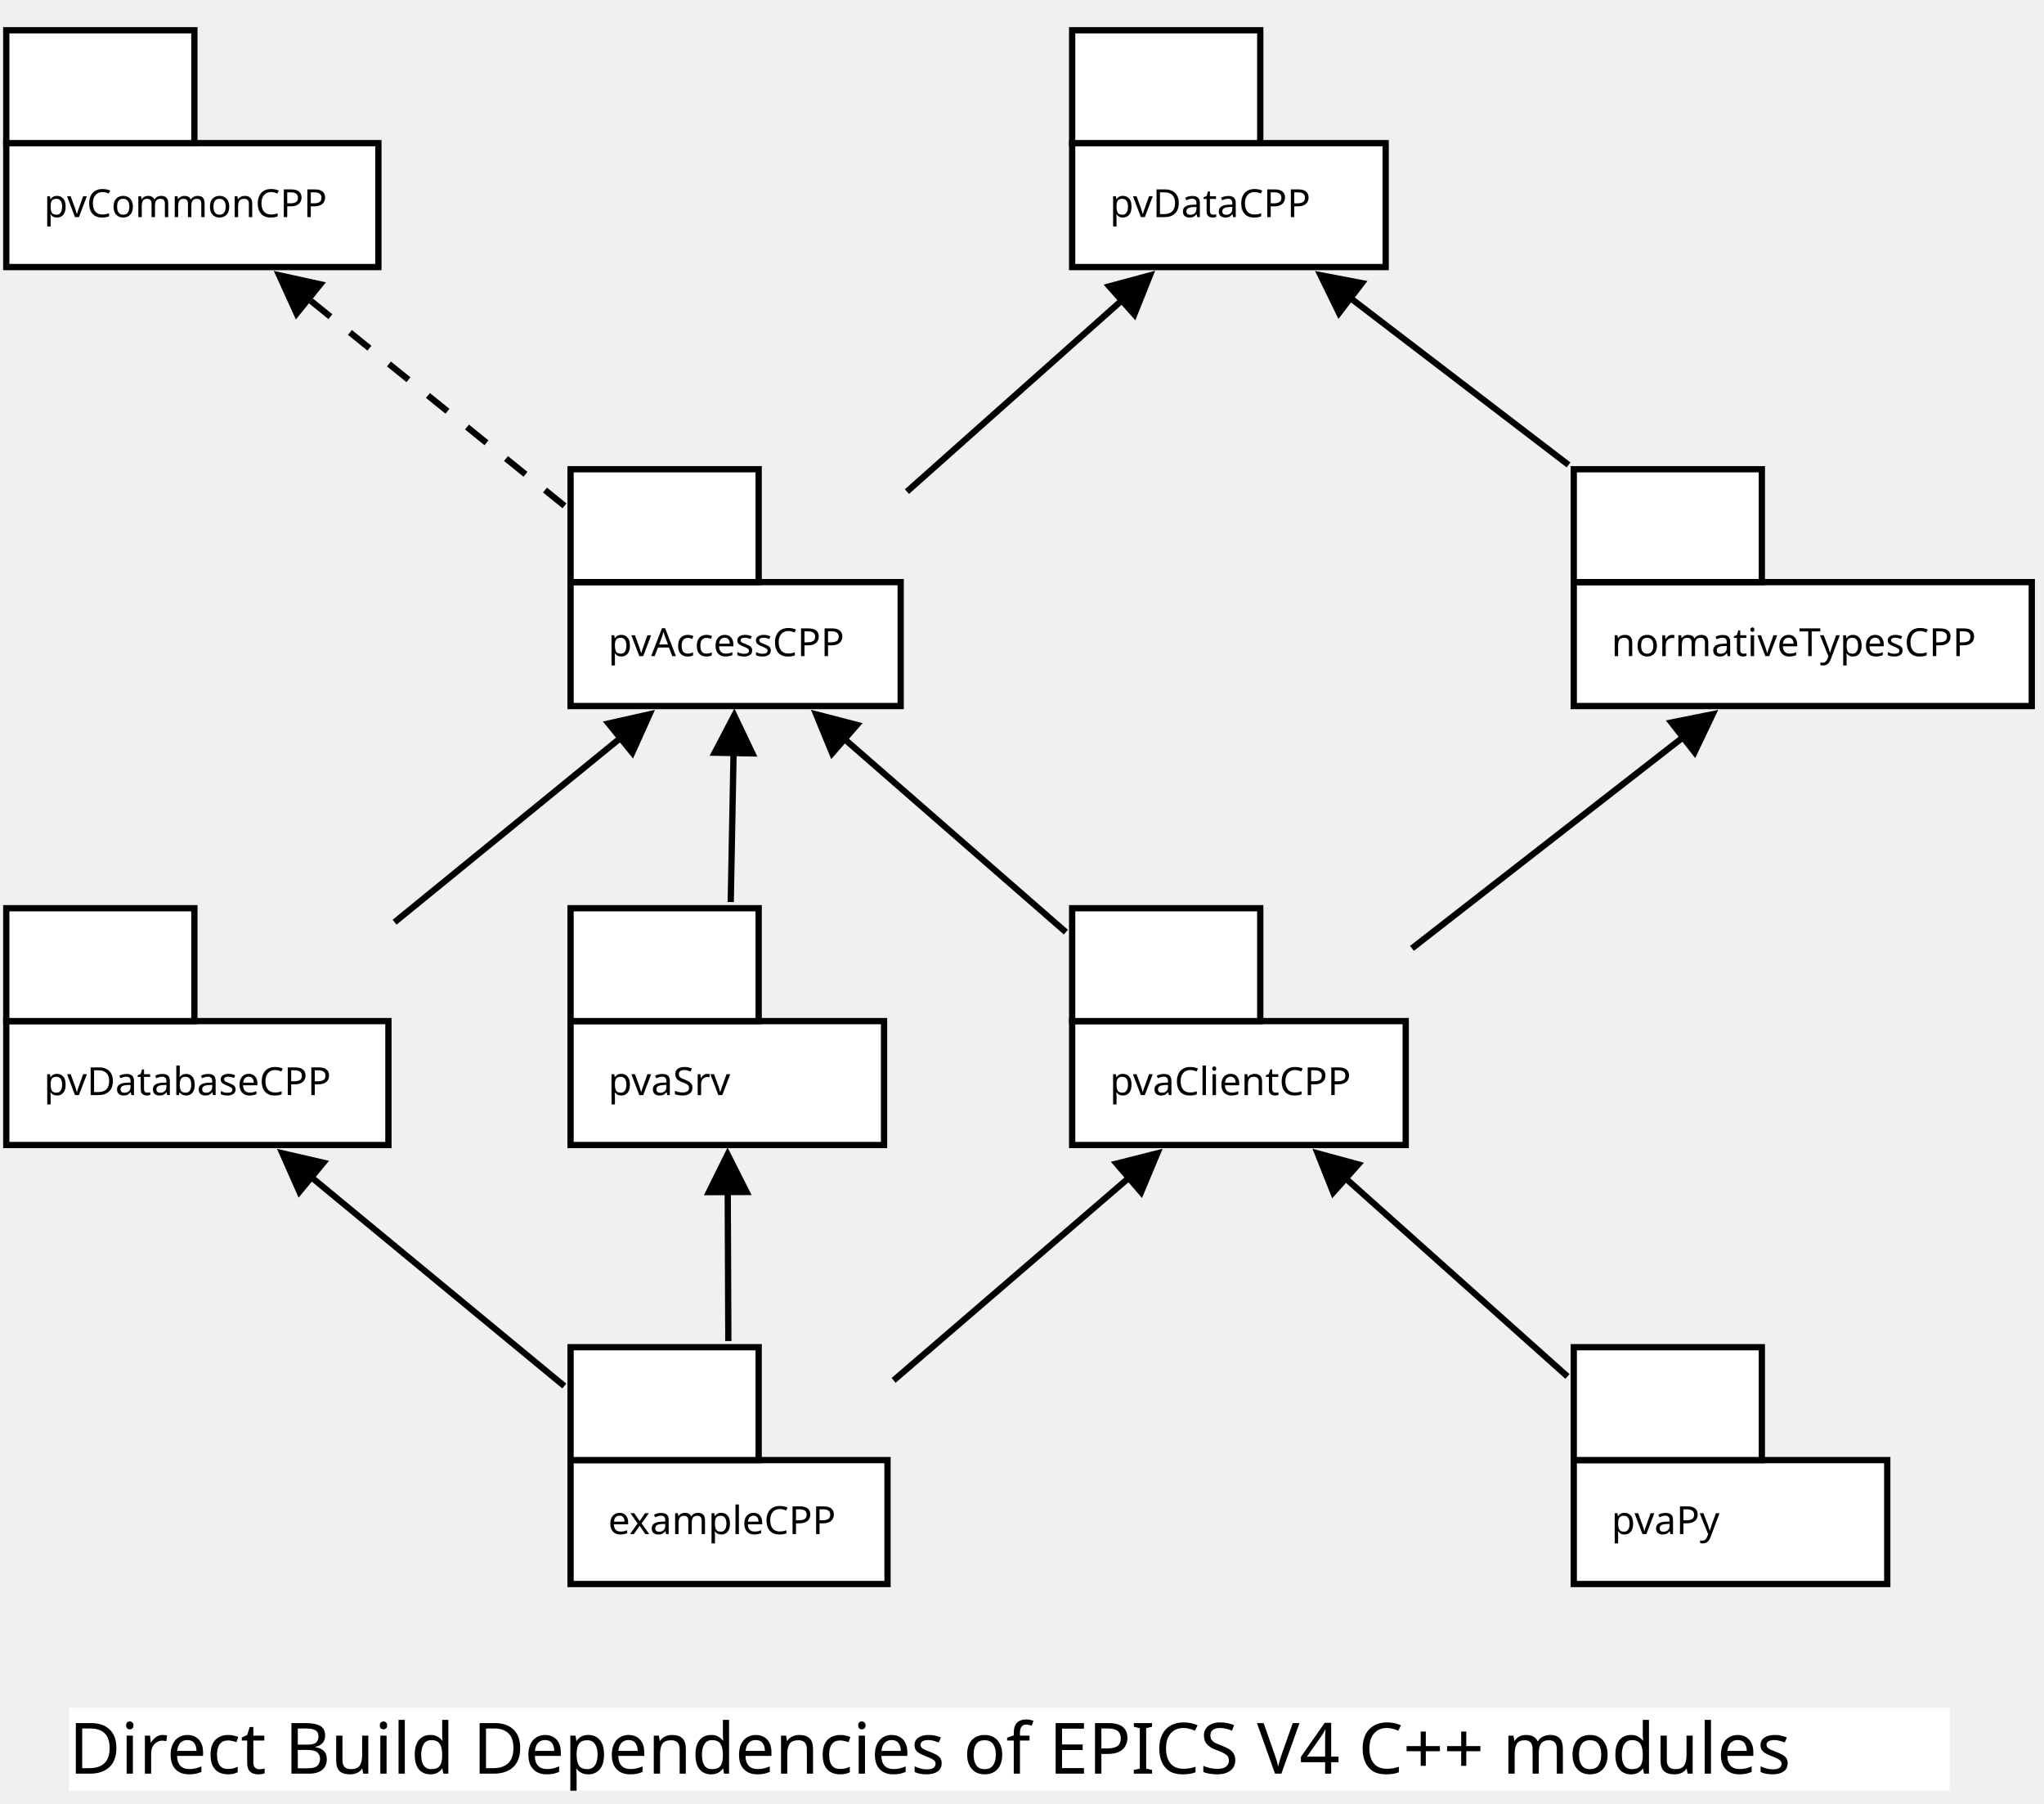
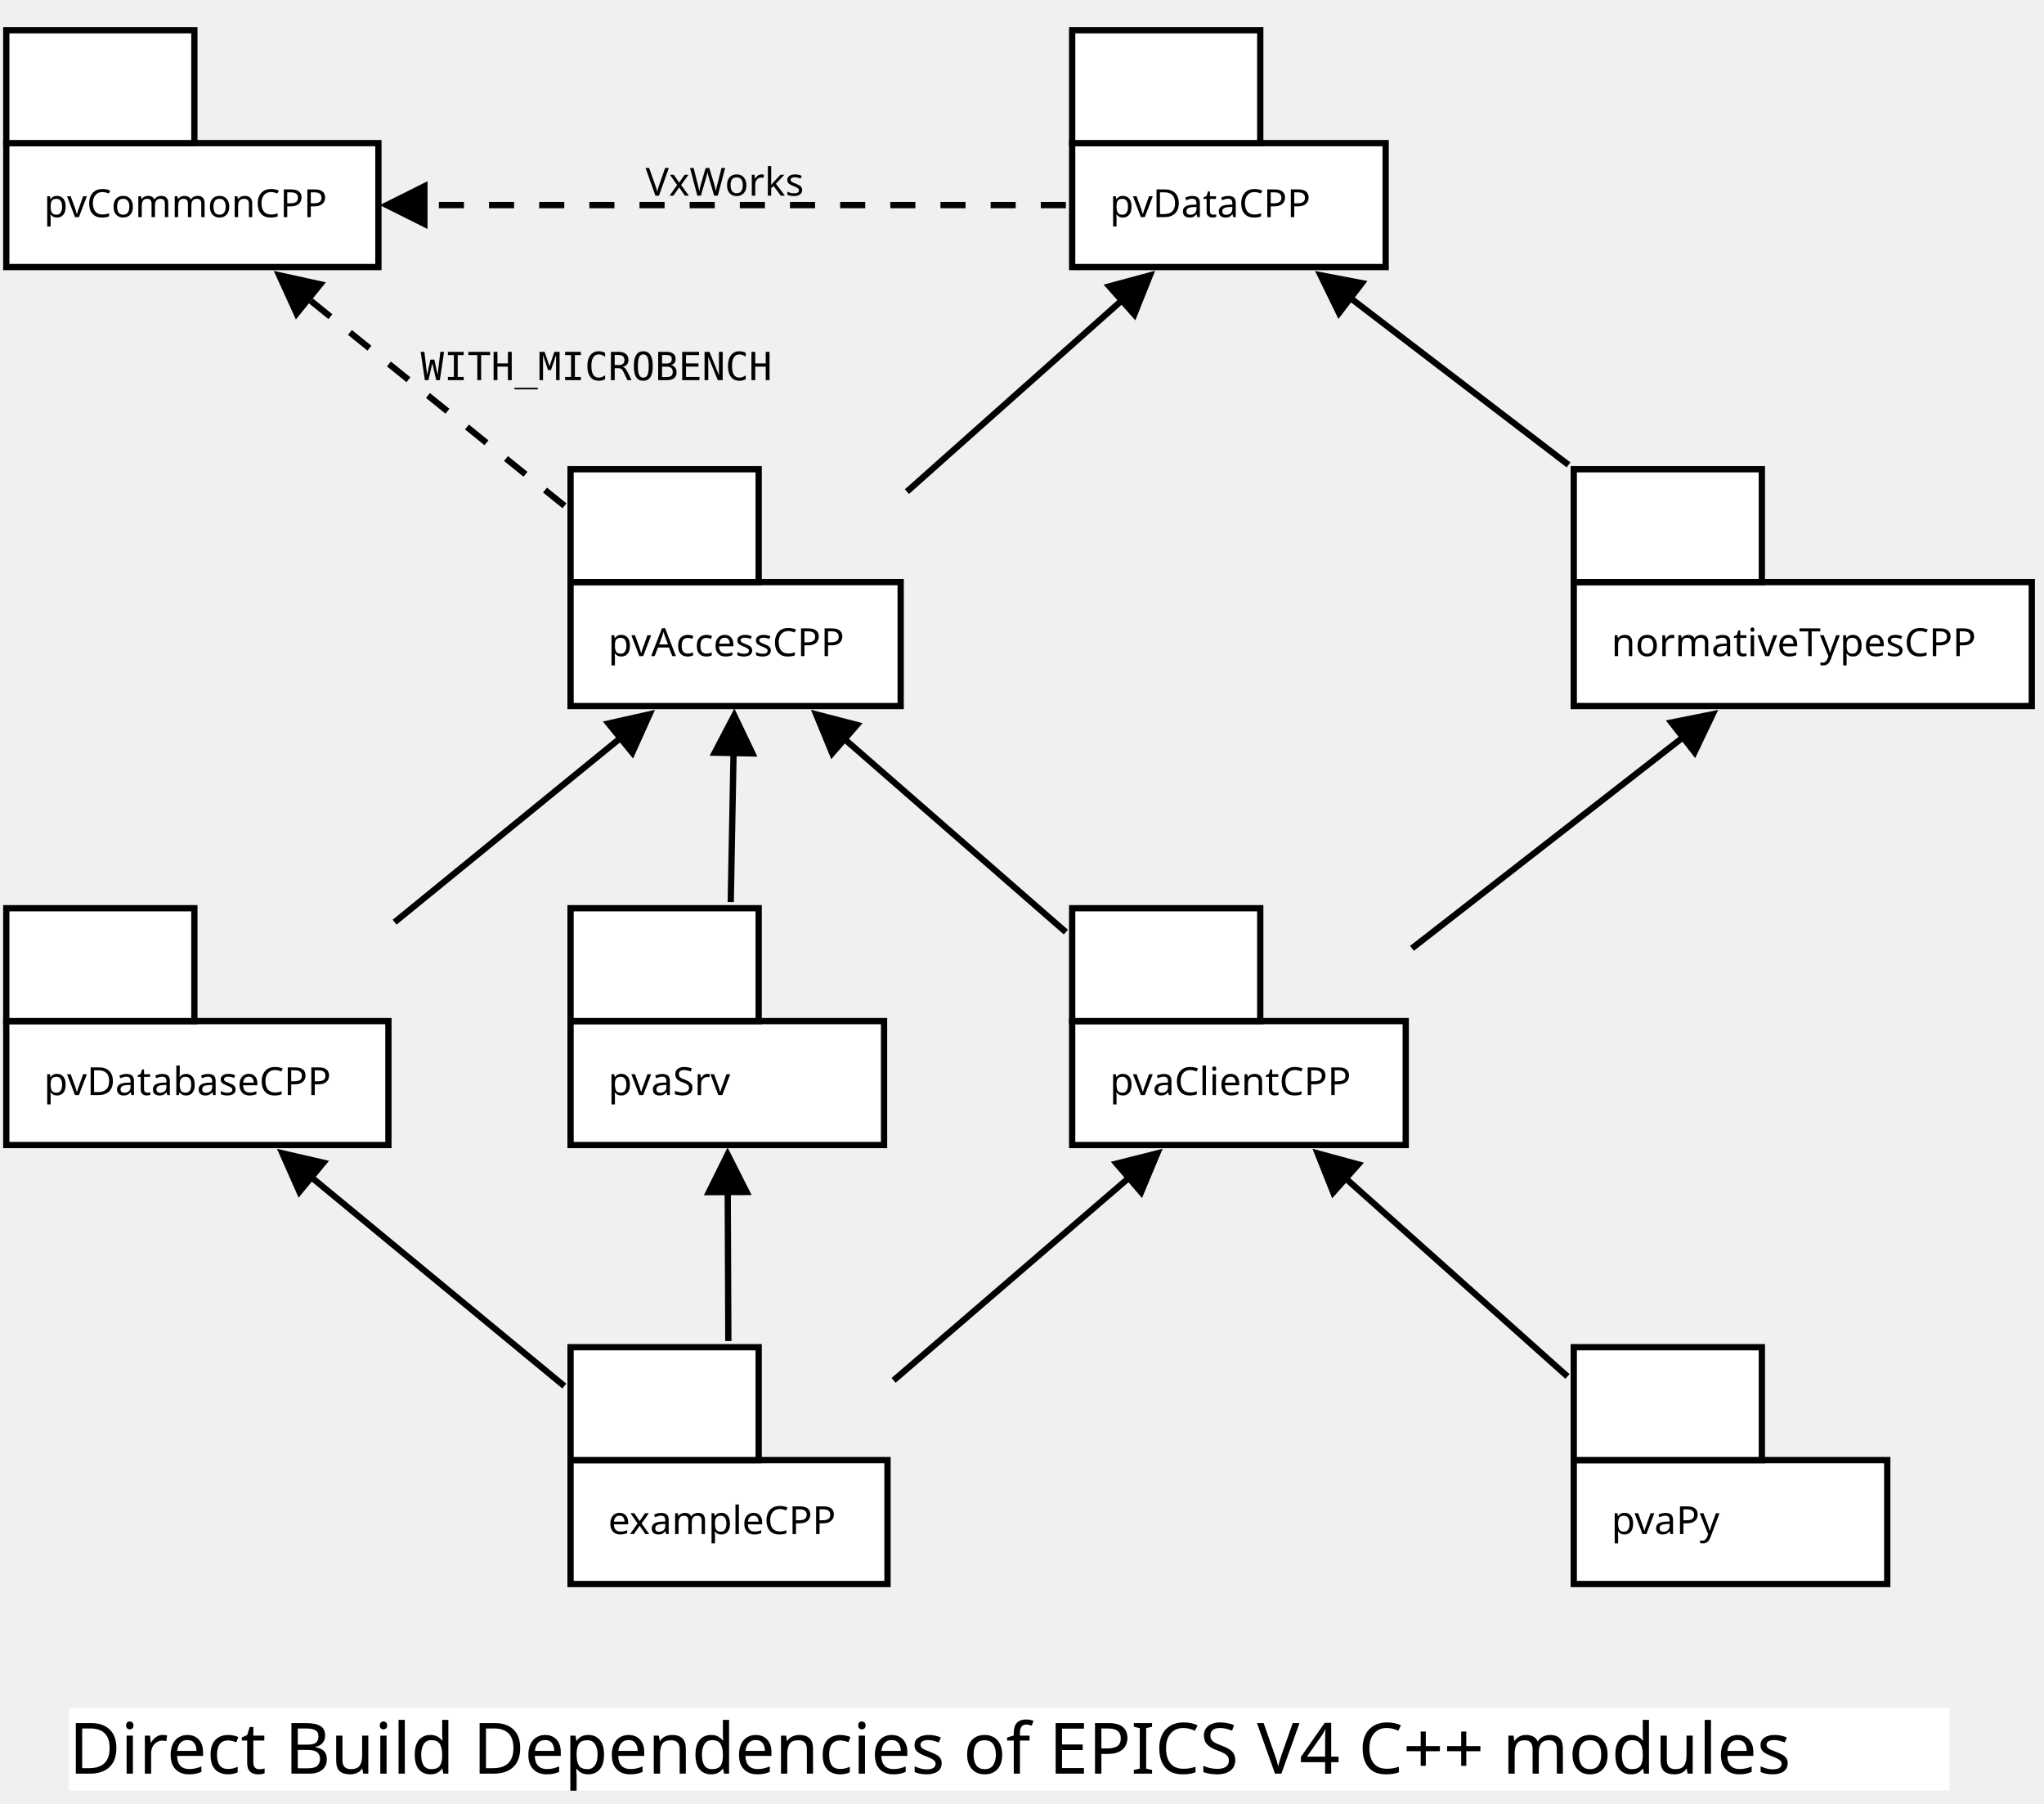
<svg xmlns="http://www.w3.org/2000/svg" width="17cm" height="15cm" viewBox="9 10 326 282">
  <g>
    <rect style="fill: #ffffff" x="10" y="30" width="59.35" height="19.761" />
    <rect style="fill: none; fill-opacity:0; stroke-width: 1; stroke: #000000" x="10" y="30" width="59.35" height="19.761" />
    <rect style="fill: #ffffff" x="10" y="12" width="30" height="18" />
    <rect style="fill: none; fill-opacity:0; stroke-width: 1; stroke: #000000" x="10" y="12" width="30" height="18" />
    <text style="fill: #000000;text-anchor:start;font-size:6.209;font-family:sanserif;font-style:normal;font-weight:normal" x="16" y="41.8">
      <tspan x="16" y="41.8">pvCommonCPP</tspan>
    </text>
  </g>
  <g>
    <rect style="fill: #ffffff" x="180" y="30" width="50" height="19.761" />
    <rect style="fill: none; fill-opacity:0; stroke-width: 1; stroke: #000000" x="180" y="30" width="50" height="19.761" />
    <rect style="fill: #ffffff" x="180" y="12" width="30" height="18" />
    <rect style="fill: none; fill-opacity:0; stroke-width: 1; stroke: #000000" x="180" y="12" width="30" height="18" />
    <text style="fill: #000000;text-anchor:start;font-size:6.209;font-family:sanserif;font-style:normal;font-weight:normal" x="186" y="41.8">
      <tspan x="186" y="41.8">pvDataCPP</tspan>
    </text>
  </g>
  <g>
    <rect style="fill: #ffffff" x="100" y="100" width="52.65" height="19.761" />
    <rect style="fill: none; fill-opacity:0; stroke-width: 1; stroke: #000000" x="100" y="100" width="52.65" height="19.761" />
    <rect style="fill: #ffffff" x="100" y="82" width="30" height="18" />
    <rect style="fill: none; fill-opacity:0; stroke-width: 1; stroke: #000000" x="100" y="82" width="30" height="18" />
    <text style="fill: #000000;text-anchor:start;font-size:6.209;font-family:sanserif;font-style:normal;font-weight:normal" x="106" y="111.8">
      <tspan x="106" y="111.8">pvAccessCPP</tspan>
    </text>
  </g>
  <g>
    <rect style="fill: #ffffff" x="260" y="100" width="73.05" height="19.761" />
    <rect style="fill: none; fill-opacity:0; stroke-width: 1; stroke: #000000" x="260" y="100" width="73.05" height="19.761" />
    <rect style="fill: #ffffff" x="260" y="82" width="30" height="18" />
    <rect style="fill: none; fill-opacity:0; stroke-width: 1; stroke: #000000" x="260" y="82" width="30" height="18" />
    <text style="fill: #000000;text-anchor:start;font-size:6.209;font-family:sanserif;font-style:normal;font-weight:normal" x="266" y="111.8">
      <tspan x="266" y="111.8">normativeTypesCPP</tspan>
    </text>
  </g>
  <g>
    <rect style="fill: #ffffff" x="180" y="170" width="53.2" height="19.761" />
    <rect style="fill: none; fill-opacity:0; stroke-width: 1; stroke: #000000" x="180" y="170" width="53.2" height="19.761" />
    <rect style="fill: #ffffff" x="180" y="152" width="30" height="18" />
    <rect style="fill: none; fill-opacity:0; stroke-width: 1; stroke: #000000" x="180" y="152" width="30" height="18" />
    <text style="fill: #000000;text-anchor:start;font-size:6.209;font-family:sanserif;font-style:normal;font-weight:normal" x="186" y="181.8">
      <tspan x="186" y="181.8">pvaClientCPP</tspan>
    </text>
  </g>
  <g>
    <rect style="fill: #ffffff" x="10" y="170" width="60.95" height="19.761" />
    <rect style="fill: none; fill-opacity:0; stroke-width: 1; stroke: #000000" x="10" y="170" width="60.95" height="19.761" />
    <rect style="fill: #ffffff" x="10" y="152" width="30" height="18" />
    <rect style="fill: none; fill-opacity:0; stroke-width: 1; stroke: #000000" x="10" y="152" width="30" height="18" />
    <text style="fill: #000000;text-anchor:start;font-size:6.209;font-family:sanserif;font-style:normal;font-weight:normal" x="16" y="181.8">
      <tspan x="16" y="181.8">pvDatabaseCPP</tspan>
    </text>
  </g>
  <g>
    <rect style="fill: #ffffff" x="100" y="170" width="50" height="19.761" />
    <rect style="fill: none; fill-opacity:0; stroke-width: 1; stroke: #000000" x="100" y="170" width="50" height="19.761" />
    <rect style="fill: #ffffff" x="100" y="152" width="30" height="18" />
    <rect style="fill: none; fill-opacity:0; stroke-width: 1; stroke: #000000" x="100" y="152" width="30" height="18" />
    <text style="fill: #000000;text-anchor:start;font-size:6.209;font-family:sanserif;font-style:normal;font-weight:normal" x="106" y="181.8">
      <tspan x="106" y="181.8">pvaSrv</tspan>
    </text>
  </g>
  <g>
    <rect style="fill: #ffffff" x="100" y="240" width="50.55" height="19.761" />
    <rect style="fill: none; fill-opacity:0; stroke-width: 1; stroke: #000000" x="100" y="240" width="50.55" height="19.761" />
    <rect style="fill: #ffffff" x="100" y="222" width="30" height="18" />
    <rect style="fill: none; fill-opacity:0; stroke-width: 1; stroke: #000000" x="100" y="222" width="30" height="18" />
    <text style="fill: #000000;text-anchor:start;font-size:6.209;font-family:sanserif;font-style:normal;font-weight:normal" x="106" y="251.8">
      <tspan x="106" y="251.8">exampleCPP</tspan>
    </text>
  </g>
  <g>
    <rect style="fill: #ffffff" x="260" y="240" width="50" height="19.761" />
    <rect style="fill: none; fill-opacity:0; stroke-width: 1; stroke: #000000" x="260" y="240" width="50" height="19.761" />
    <rect style="fill: #ffffff" x="260" y="222" width="30" height="18" />
    <rect style="fill: none; fill-opacity:0; stroke-width: 1; stroke: #000000" x="260" y="222" width="30" height="18" />
    <text style="fill: #000000;text-anchor:start;font-size:6.209;font-family:sanserif;font-style:normal;font-weight:normal" x="266" y="251.8">
      <tspan x="266" y="251.8">pvaPy</tspan>
    </text>
  </g>
  <g>
    <line style="fill: none; fill-opacity:0; stroke-width: 1; stroke: #000000" x1="259.164" y1="81.306" x2="224.386" y2="54.707" />
    <polygon style="fill: #000000" points="226.208,52.324 219.62,51.062 222.563,57.09 " />
    <polygon style="fill: none; fill-opacity:0; stroke-width: 1; stroke: #000000" points="226.208,52.324 219.62,51.062 222.563,57.09 " />
  </g>
  <g>
    <line style="fill: none; fill-opacity:0; stroke-width: 1; stroke: #000000" x1="153.648" y1="85.57" x2="187.918" y2="55.079" />
    <polygon style="fill: #000000" points="189.912,57.32 192.401,51.091 185.924,52.838 " />
    <polygon style="fill: none; fill-opacity:0; stroke-width: 1; stroke: #000000" points="189.912,57.32 192.401,51.091 185.924,52.838 " />
  </g>
  <g>
    <line style="fill: none; fill-opacity:0; stroke-width: 1; stroke-dasharray: 4; stroke: #000000" x1="99.035" y1="87.835" x2="58.196" y2="54.843" />
    <polygon style="fill: #000000" points="60.081,52.509 53.529,51.072 56.311,57.177 " />
    <polygon style="fill: none; fill-opacity:0; stroke-width: 1; stroke: #000000" points="60.081,52.509 53.529,51.072 56.311,57.177 " />
  </g>
  <g>
    <line style="fill: none; fill-opacity:0; stroke-width: 1; stroke: #000000" x1="71.935" y1="154.229" x2="107.947" y2="124.866" />
    <polygon style="fill: #000000" points="109.842,127.191 112.597,121.074 106.051,122.541 " />
    <polygon style="fill: none; fill-opacity:0; stroke-width: 1; stroke: #000000" points="109.842,127.191 112.597,121.074 106.051,122.541 " />
  </g>
  <g>
    <line style="fill: none; fill-opacity:0; stroke-width: 1; stroke: #000000" x1="178.996" y1="155.81" x2="143.698" y2="125.03" />
    <polygon style="fill: #000000" points="145.67,122.769 139.176,121.087 141.727,127.291 " />
    <polygon style="fill: none; fill-opacity:0; stroke-width: 1; stroke: #000000" points="145.67,122.769 139.176,121.087 141.727,127.291 " />
  </g>
  <g>
    <line style="fill: none; fill-opacity:0; stroke-width: 1; stroke: #000000" x1="234.197" y1="158.399" x2="277.422" y2="124.751" />
    <polygon style="fill: #000000" points="279.265,127.118 282.157,121.065 275.579,122.384 " />
    <polygon style="fill: none; fill-opacity:0; stroke-width: 1; stroke: #000000" points="279.265,127.118 282.157,121.065 275.579,122.384 " />
  </g>
  <g>
    <line style="fill: none; fill-opacity:0; stroke-width: 1; stroke: #000000" x1="125.546" y1="151.016" x2="125.996" y2="127.257" />
    <polygon style="fill: #000000" points="128.996,127.314 126.11,121.258 122.997,127.2 " />
    <polygon style="fill: none; fill-opacity:0; stroke-width: 1; stroke: #000000" points="128.996,127.314 126.11,121.258 122.997,127.2 " />
  </g>
  <g>
    <line style="fill: none; fill-opacity:0; stroke-width: 1; stroke: #000000" x1="125.162" y1="221.016" x2="125.068" y2="197.258" />
    <polygon style="fill: #000000" points="128.068,197.246 125.045,191.258 122.068,197.27 " />
    <polygon style="fill: none; fill-opacity:0; stroke-width: 1; stroke: #000000" points="128.068,197.246 125.045,191.258 122.068,197.27 " />
  </g>
  <g>
    <line style="fill: none; fill-opacity:0; stroke-width: 1; stroke: #000000" x1="99.003" y1="228.194" x2="58.665" y2="194.896" />
    <polygon style="fill: #000000" points="60.575,192.583 54.038,191.077 56.755,197.21 " />
    <polygon style="fill: none; fill-opacity:0; stroke-width: 1; stroke: #000000" points="60.575,192.583 54.038,191.077 56.755,197.21 " />
  </g>
  <g>
    <line style="fill: none; fill-opacity:0; stroke-width: 1; stroke: #000000" x1="151.523" y1="227.288" x2="189.036" y2="194.999" />
    <polygon style="fill: #000000" points="190.993,197.272 193.584,191.084 187.079,192.725 " />
    <polygon style="fill: none; fill-opacity:0; stroke-width: 1; stroke: #000000" points="190.993,197.272 193.584,191.084 187.079,192.725 " />
  </g>
  <g>
    <line style="fill: none; fill-opacity:0; stroke-width: 1; stroke: #000000" x1="258.997" y1="226.664" x2="223.632" y2="195.087" />
    <polygon style="fill: #000000" points="225.63,192.85 219.156,191.091 221.634,197.325 " />
    <polygon style="fill: none; fill-opacity:0; stroke-width: 1; stroke: #000000" points="225.63,192.85 219.156,191.091 221.634,197.325 " />
  </g>
  <g>
    <rect style="fill: #ffffff" x="20" y="279.5" width="299.95" height="13.2" />
    <text style="fill: #000000;text-anchor:start;font-size:11.289;font-family:sanserif;font-style:normal;font-weight:normal" x="20" y="290">
      <tspan x="20" y="290">Direct Build Dependencies of EPICS V4 C++ modules</tspan>
    </text>
  </g>
+   <g>
+     <line style="fill: none; fill-opacity:0; stroke-width: 1; stroke-dasharray: 4; stroke: #000000" x1="178.996" y1="39.881" x2="76.689" y2="39.881" />
+     <polygon style="fill: #000000" points="76.689,36.881 70.689,39.881 76.689,42.881 " />
+     <polygon style="fill: none; fill-opacity:0; stroke-width: 1; stroke: #000000" points="76.689,36.881 70.689,39.881 76.689,42.881 " />
+   </g>
+   <text style="fill: #000000;text-anchor:middle;font-size:6.209;font-family:sanserif;font-style:normal;font-weight:normal" x="124.593" y="38.381">
+     <tspan x="124.593" y="38.381">VxWorks</tspan>
+   </text>
+   <text style="fill: #000000;text-anchor:start;font-size:6.209;font-family:monospace;font-style:normal;font-weight:normal" x="76.088" y="67.796">
+     <tspan x="76.088" y="67.796">WITH_MICROBENCH</tspan>
+   </text>
</svg>
